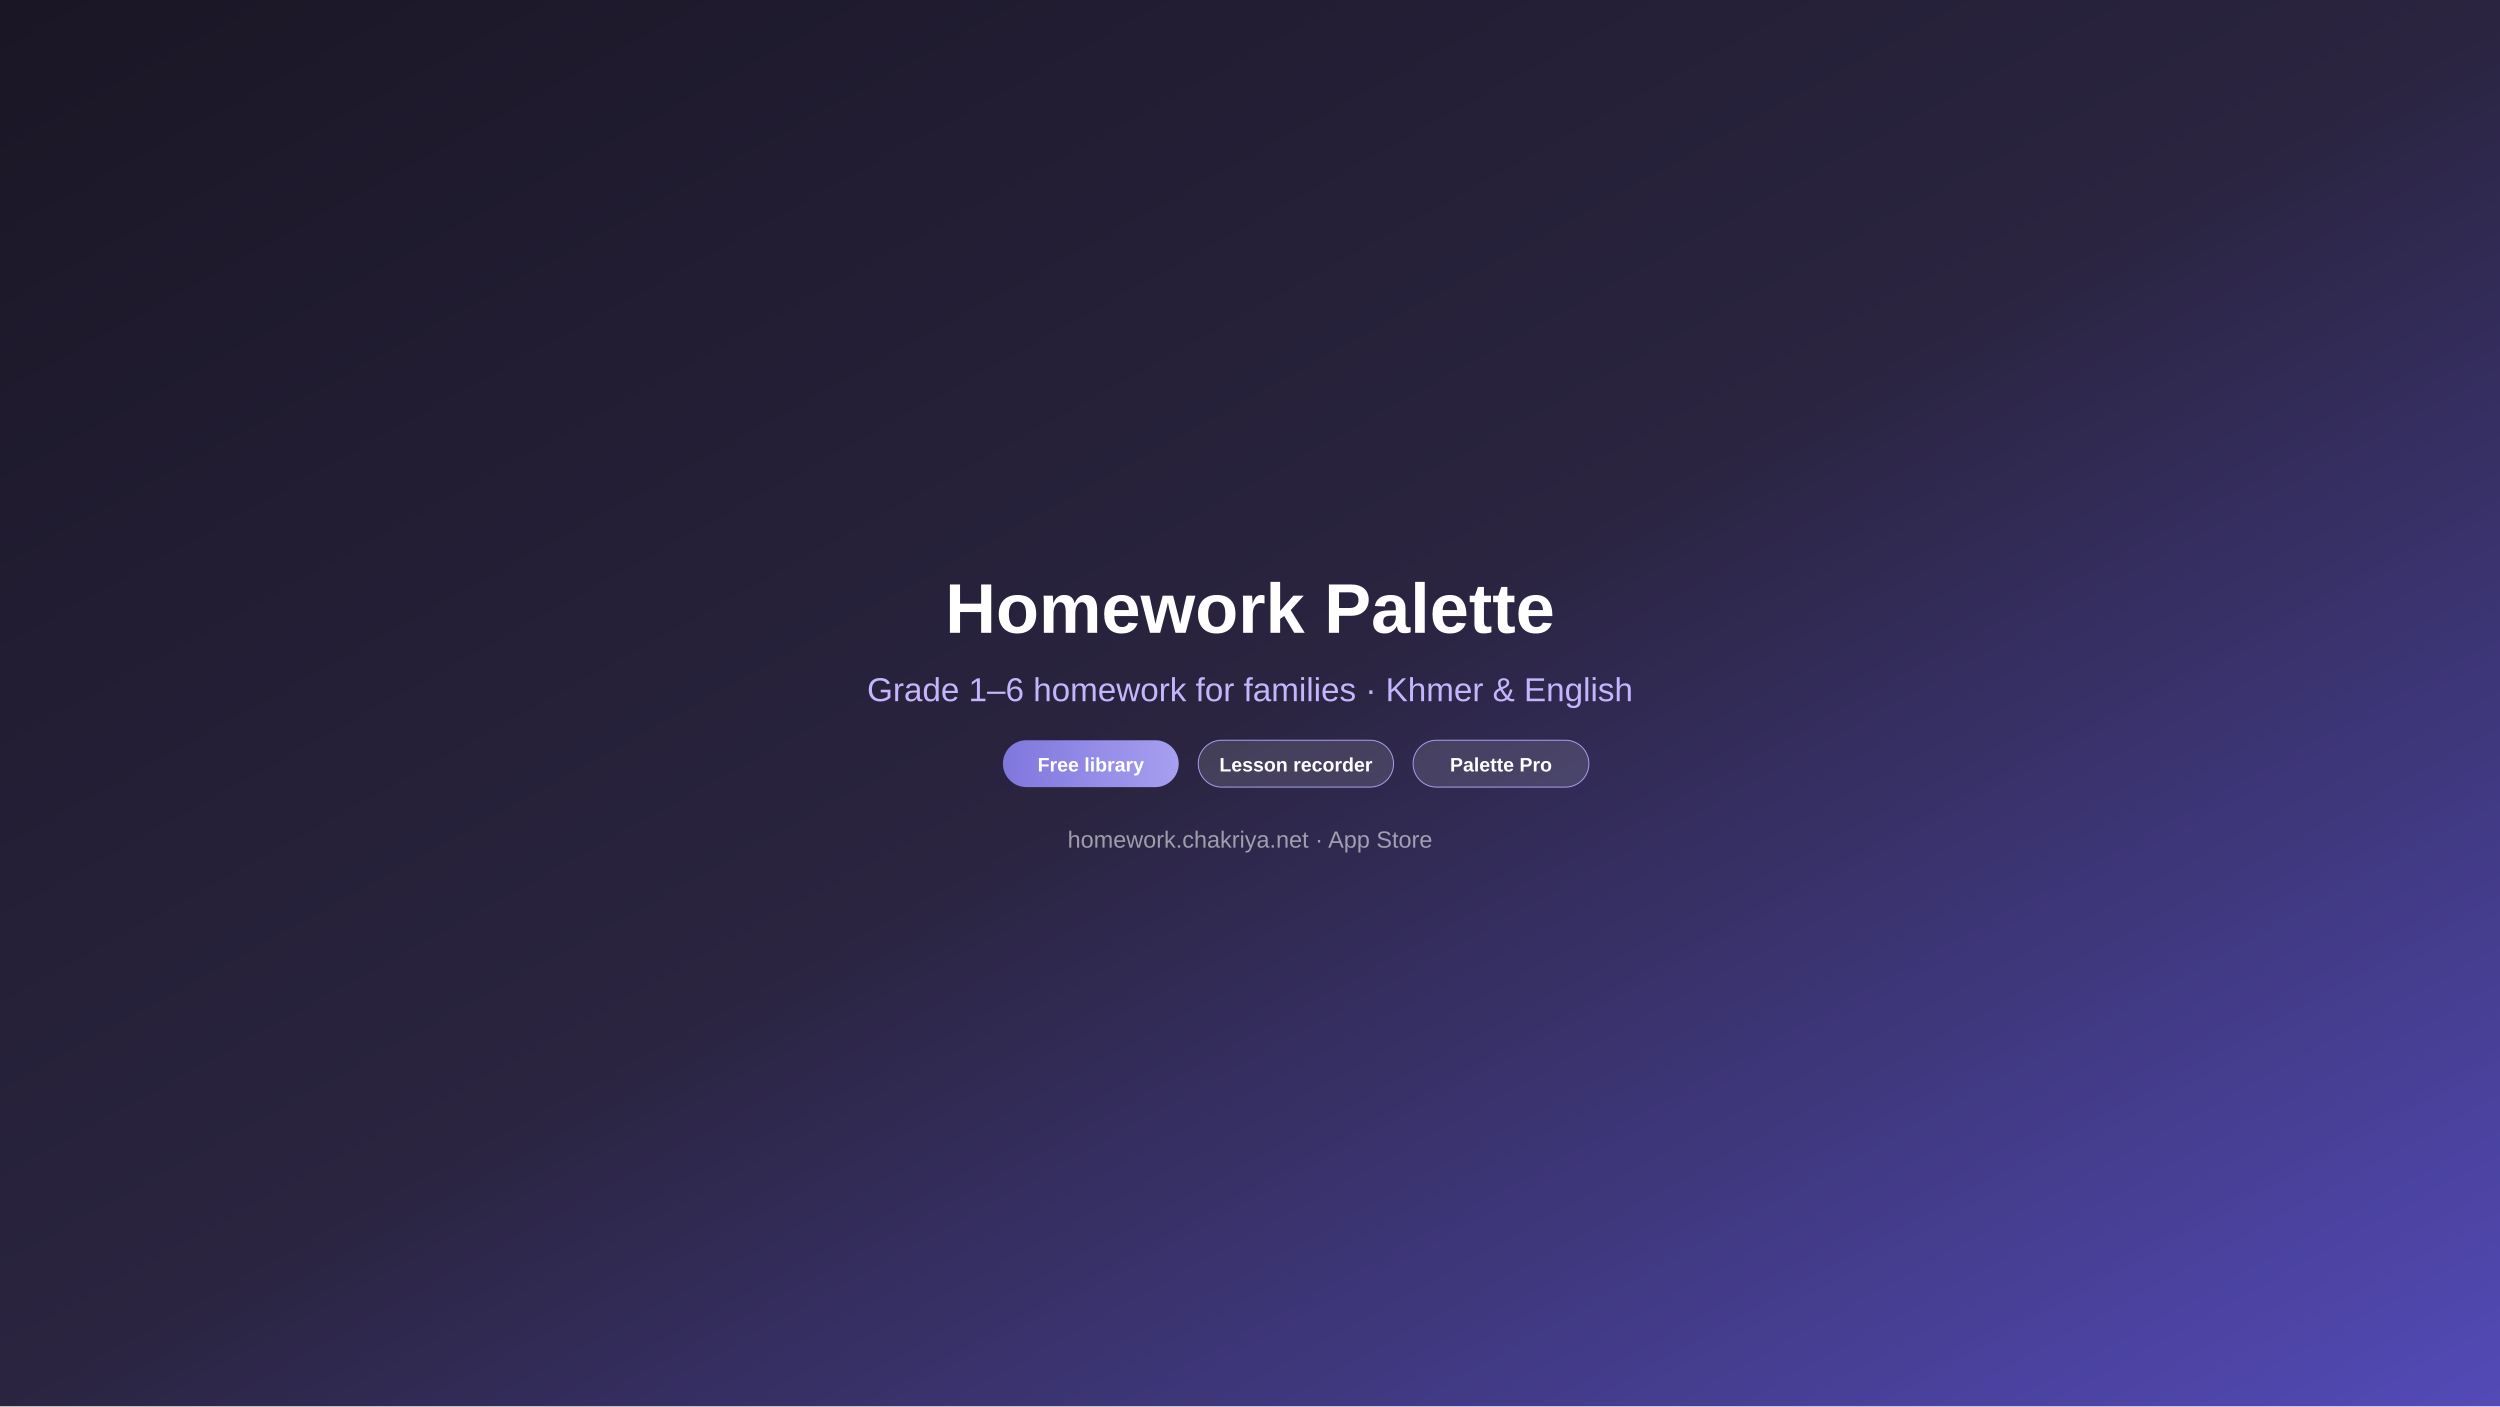
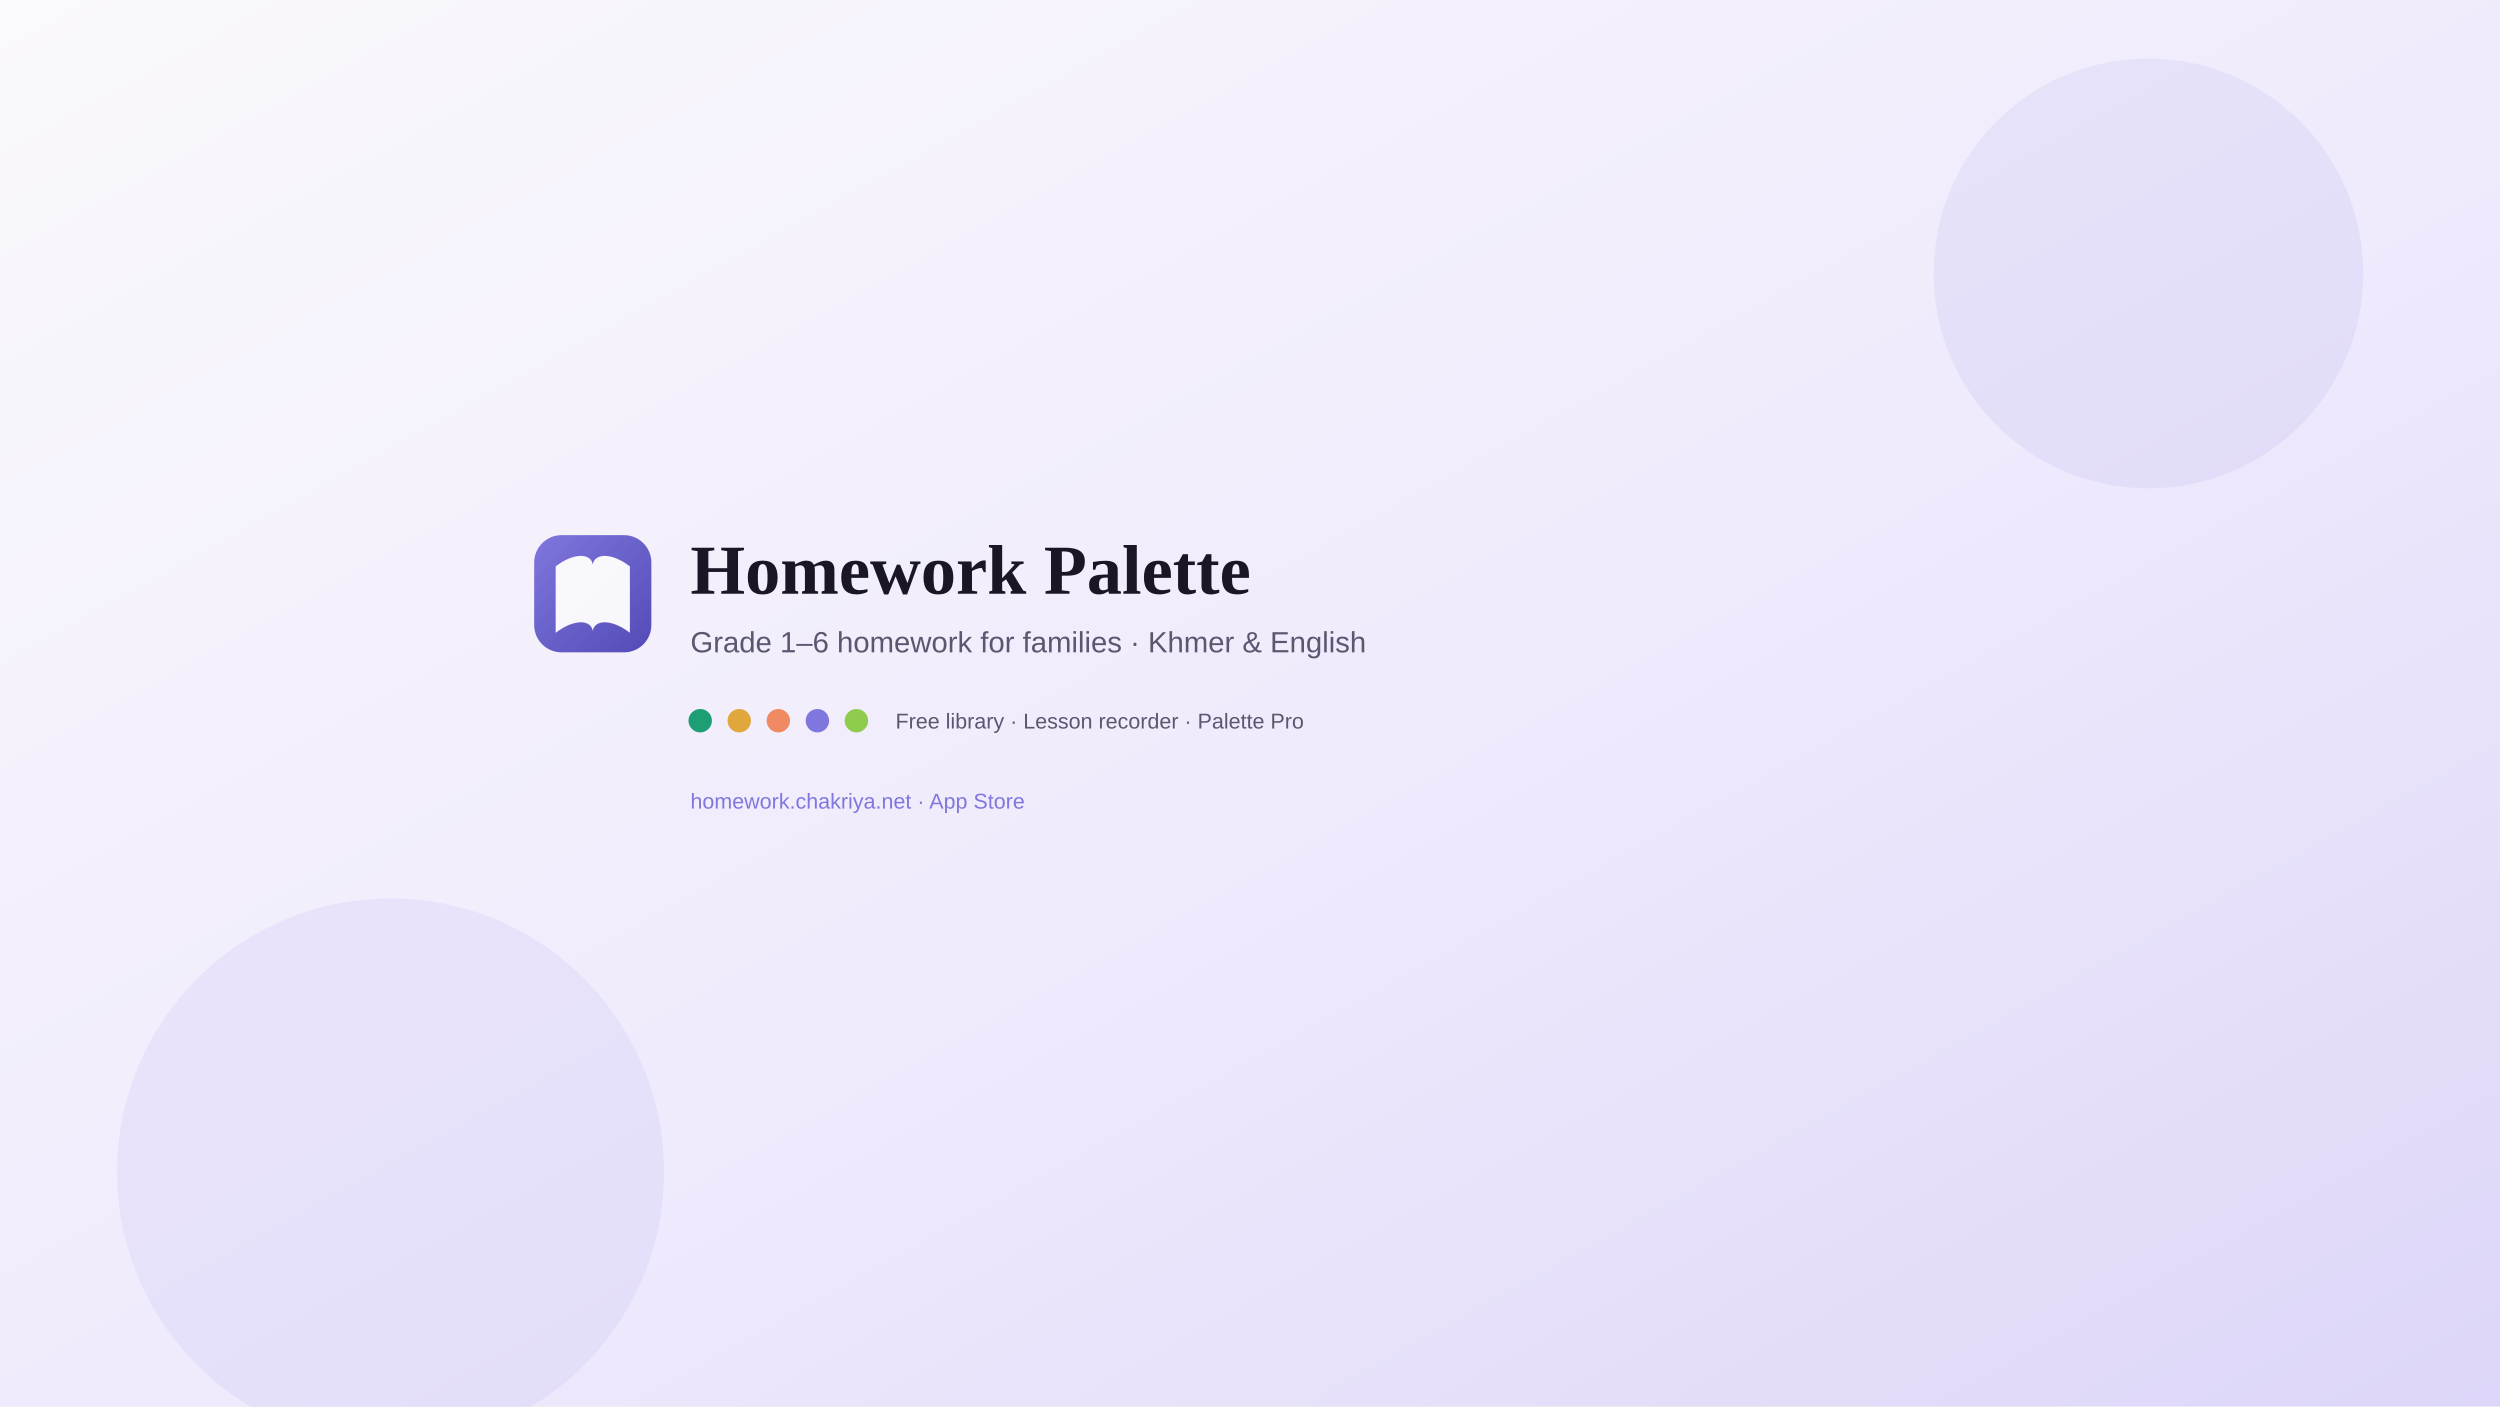
<svg xmlns="http://www.w3.org/2000/svg" width="2560" height="1440" viewBox="0 0 2560 1440">
  <defs>
    <linearGradient id="bg" x1="0%" y1="0%" x2="100%" y2="100%">
-       <stop offset="0%" style="stop-color:#1a1625" />
-       <stop offset="50%" style="stop-color:#2a2440" />
-       <stop offset="100%" style="stop-color:#534ab7" />
+       <stop offset="0%" stop-color="#faf9fc" />
+       <stop offset="55%" stop-color="#efeafc" />
+       <stop offset="100%" stop-color="#ddd6f8" />
    </linearGradient>
-     <linearGradient id="accent" x1="0%" y1="0%" x2="100%" y2="0%">
-       <stop offset="0%" style="stop-color:#7f77dd" />
-       <stop offset="100%" style="stop-color:#a79ff0" />
+     <linearGradient id="tile" x1="0%" y1="0%" x2="100%" y2="100%">
+       <stop offset="0%" stop-color="#7f77dd" />
+       <stop offset="100%" stop-color="#534ab7" />
    </linearGradient>
  </defs>
  <rect width="2560" height="1440" fill="url(#bg)" />
+   <circle cx="2200" cy="280" r="220" fill="#7f77dd" opacity="0.10" />
+   <circle cx="400" cy="1200" r="280" fill="#a79ff0" opacity="0.14" />
  <g transform="translate(507,508)">
-     <text x="773" y="140" text-anchor="middle" font-family="'Segoe UI', Arial, sans-serif" font-size="72" font-weight="800" fill="white">Homework Palette</text>
-     <text x="773" y="210" text-anchor="middle" font-family="'Segoe UI', Arial, sans-serif" font-size="34" fill="#c4b5fd">Grade 1–6 homework for families · Khmer &amp; English</text>
-     <rect x="520" y="250" width="180" height="48" rx="24" fill="url(#accent)" />
-     <text x="610" y="282" text-anchor="middle" font-family="'Segoe UI', Arial, sans-serif" font-size="20" font-weight="700" fill="white">Free library</text>
-     <rect x="720" y="250" width="200" height="48" rx="24" fill="rgba(255,255,255,0.12)" stroke="#a79ff0" />
-     <text x="820" y="282" text-anchor="middle" font-family="'Segoe UI', Arial, sans-serif" font-size="20" font-weight="700" fill="white">Lesson recorder</text>
-     <rect x="940" y="250" width="180" height="48" rx="24" fill="rgba(255,255,255,0.12)" stroke="#a79ff0" />
-     <text x="1030" y="282" text-anchor="middle" font-family="'Segoe UI', Arial, sans-serif" font-size="20" font-weight="700" fill="white">Palette Pro</text>
-     <text x="773" y="360" text-anchor="middle" font-family="'Segoe UI', Arial, sans-serif" font-size="24" fill="rgba(255,255,255,0.55)">homework.chakriya.net · App Store</text>
+     <rect x="40" y="40" width="120" height="120" rx="28" fill="url(#tile)" />
+     <path d="M62,72 C80,58 98,58 100,70 C102,58 120,58 138,72 L138,140 C120,126 102,126 100,138 C98,126 80,126 62,140 Z" fill="#fff" opacity="0.95" />
+     <text x="200" y="100" font-family="Georgia, 'Times New Roman', serif" font-size="72" font-weight="700" fill="#1a1625">Homework Palette</text>
+     <text x="200" y="160" font-family="'Segoe UI', Arial, sans-serif" font-size="30" fill="#5c5670">Grade 1–6 homework for families · Khmer &amp; English</text>
+     <circle cx="210" cy="230" r="12" fill="#1d9e75" />
+     <circle cx="250" cy="230" r="12" fill="#e0a73c" />
+     <circle cx="290" cy="230" r="12" fill="#f08a62" />
+     <circle cx="330" cy="230" r="12" fill="#7f77dd" />
+     <circle cx="370" cy="230" r="12" fill="#8fcc4e" />
+     <text x="410" y="238" font-family="'Segoe UI', Arial, sans-serif" font-size="22" fill="#5c5670">Free library · Lesson recorder · Palette Pro</text>
+     <text x="200" y="320" font-family="'Segoe UI', Arial, sans-serif" font-size="22" fill="#7f77dd">homework.chakriya.net · App Store</text>
  </g>
</svg>
